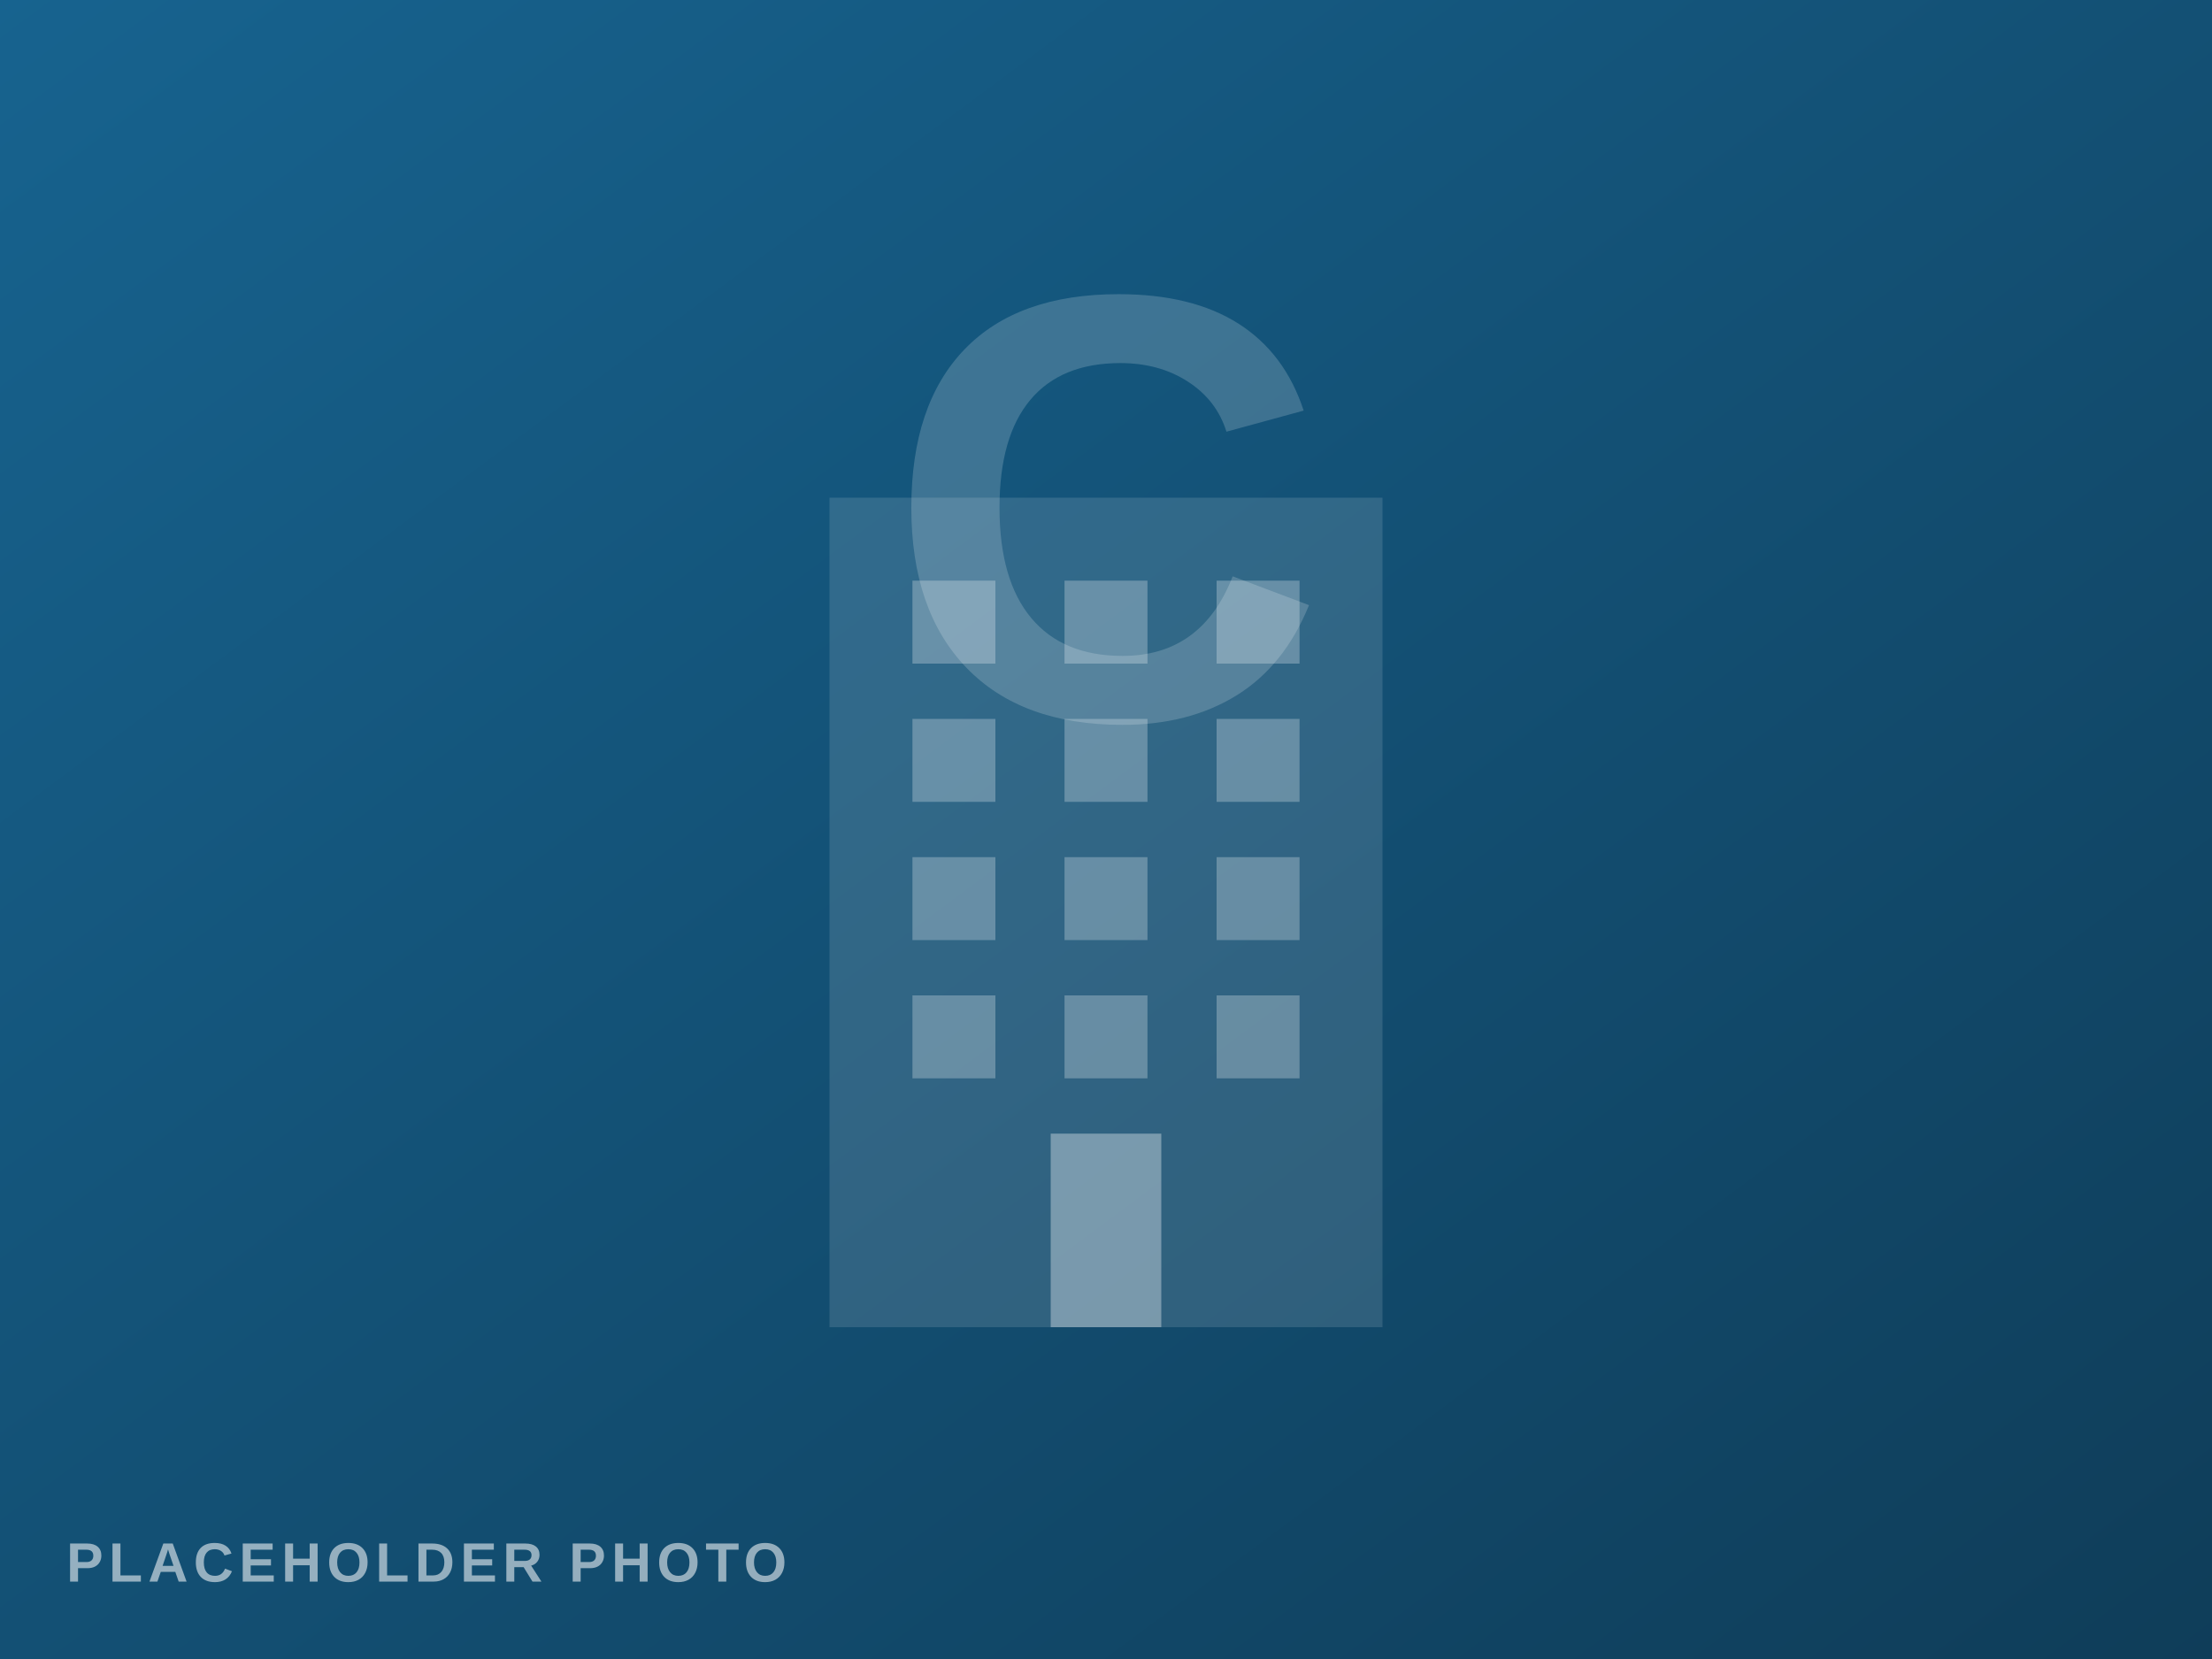
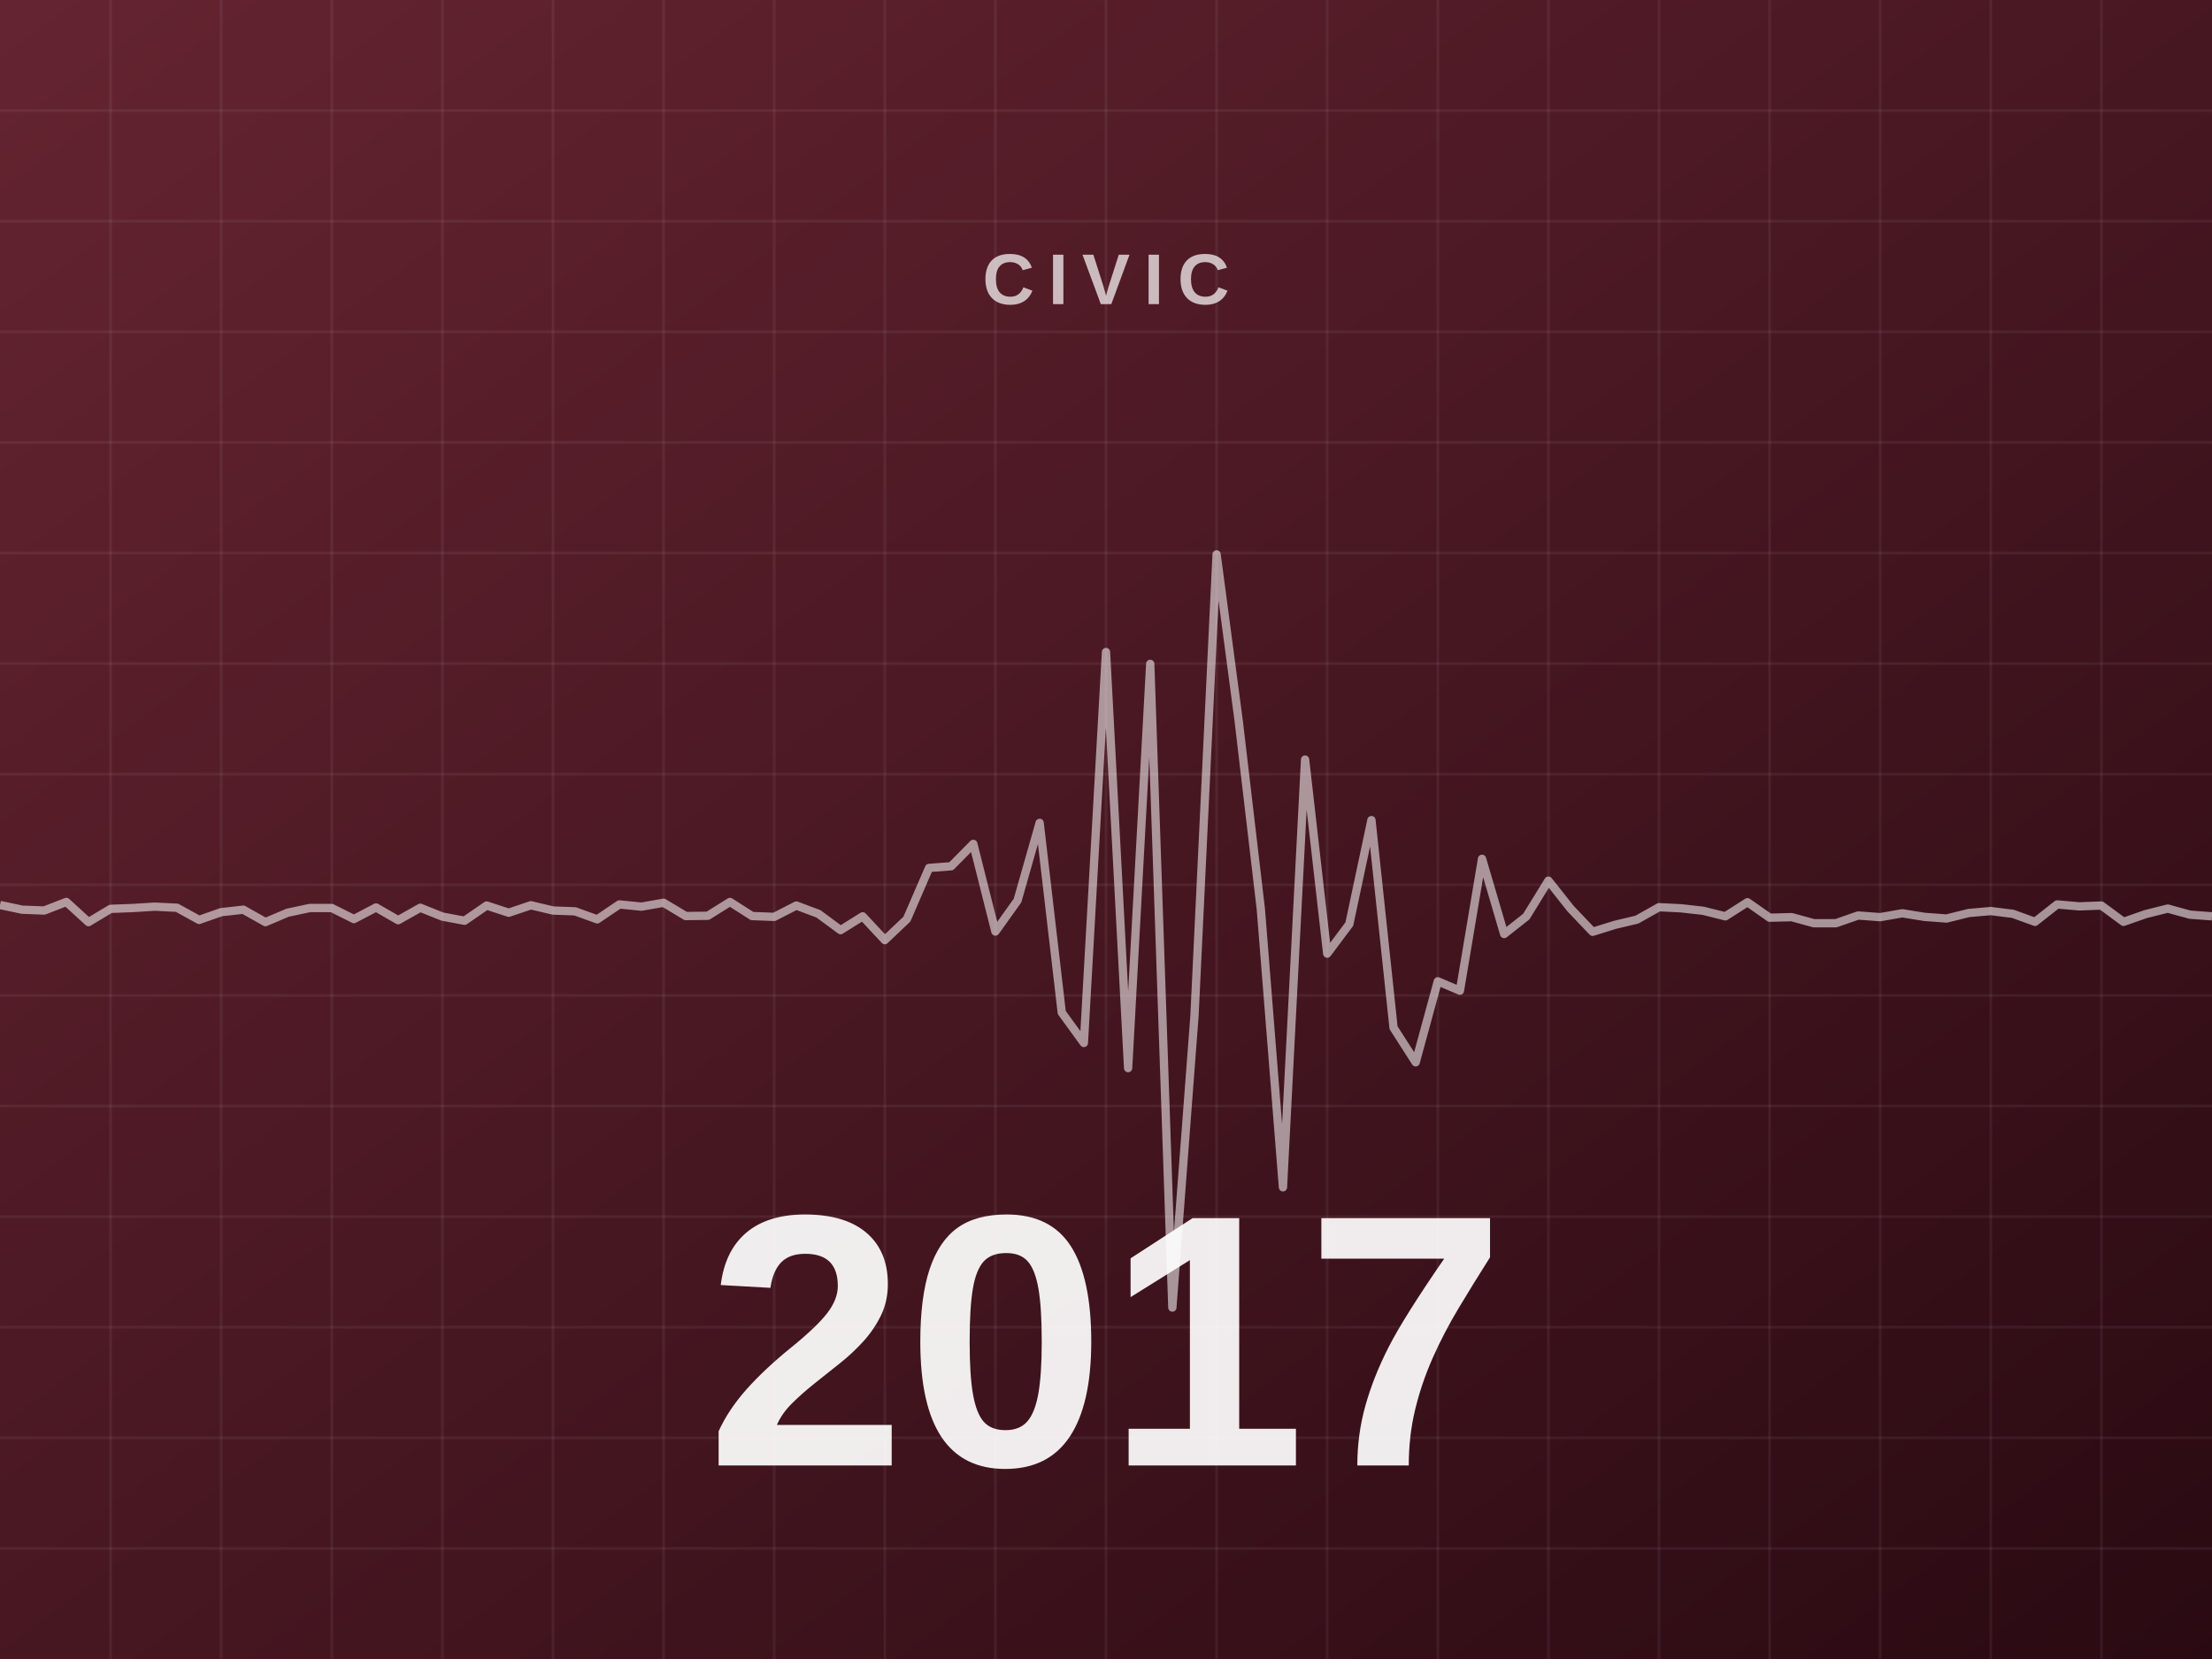
- <svg xmlns="http://www.w3.org/2000/svg" viewBox="0 0 800 600" role="img" aria-label="Placeholder image for Christchurch Justice and Emergency Services Precinct">
+ <svg xmlns="http://www.w3.org/2000/svg" viewBox="0 0 800 600" role="img" aria-label="Illustration for Christchurch Justice and Emergency Services Precinct">
  <defs>
    <linearGradient id="g-justice-precinct" x1="0" y1="0" x2="1" y2="1">
-       <stop offset="0" stop-color="#17638f" />
-       <stop offset="1" stop-color="#0f3d59" />
+       <stop offset="0" stop-color="#652431" />
+       <stop offset="1" stop-color="#2a0a12" />
    </linearGradient>
  </defs>
  <rect width="800" height="600" fill="url(#g-justice-precinct)" />
-   <g opacity="0.9">
-     <rect x="300" y="180" width="200" height="300" fill="white" fill-opacity="0.14" />
-     <rect x="330" y="210" width="30" height="30" fill="white" fill-opacity="0.3" />
-     <rect x="385" y="210" width="30" height="30" fill="white" fill-opacity="0.3" />
-     <rect x="440" y="210" width="30" height="30" fill="white" fill-opacity="0.3" />
-     <rect x="330" y="260" width="30" height="30" fill="white" fill-opacity="0.3" />
-     <rect x="385" y="260" width="30" height="30" fill="white" fill-opacity="0.3" />
-     <rect x="440" y="260" width="30" height="30" fill="white" fill-opacity="0.3" />
-     <rect x="330" y="310" width="30" height="30" fill="white" fill-opacity="0.3" />
-     <rect x="385" y="310" width="30" height="30" fill="white" fill-opacity="0.3" />
-     <rect x="440" y="310" width="30" height="30" fill="white" fill-opacity="0.3" />
-     <rect x="330" y="360" width="30" height="30" fill="white" fill-opacity="0.3" />
-     <rect x="385" y="360" width="30" height="30" fill="white" fill-opacity="0.3" />
-     <rect x="440" y="360" width="30" height="30" fill="white" fill-opacity="0.3" />
-     <rect x="380" y="410" width="40" height="70" fill="white" fill-opacity="0.4" />
+   <g stroke="white" stroke-opacity="0.06" stroke-width="1">
+     <line x1="40" y1="0" x2="40" y2="600" />
+     <line x1="80" y1="0" x2="80" y2="600" />
+     <line x1="120" y1="0" x2="120" y2="600" />
+     <line x1="160" y1="0" x2="160" y2="600" />
+     <line x1="200" y1="0" x2="200" y2="600" />
+     <line x1="240" y1="0" x2="240" y2="600" />
+     <line x1="280" y1="0" x2="280" y2="600" />
+     <line x1="320" y1="0" x2="320" y2="600" />
+     <line x1="360" y1="0" x2="360" y2="600" />
+     <line x1="400" y1="0" x2="400" y2="600" />
+     <line x1="440" y1="0" x2="440" y2="600" />
+     <line x1="480" y1="0" x2="480" y2="600" />
+     <line x1="520" y1="0" x2="520" y2="600" />
+     <line x1="560" y1="0" x2="560" y2="600" />
+     <line x1="600" y1="0" x2="600" y2="600" />
+     <line x1="640" y1="0" x2="640" y2="600" />
+     <line x1="680" y1="0" x2="680" y2="600" />
+     <line x1="720" y1="0" x2="720" y2="600" />
+     <line x1="760" y1="0" x2="760" y2="600" />
+     <line x1="0" y1="40" x2="800" y2="40" />
+     <line x1="0" y1="80" x2="800" y2="80" />
+     <line x1="0" y1="120" x2="800" y2="120" />
+     <line x1="0" y1="160" x2="800" y2="160" />
+     <line x1="0" y1="200" x2="800" y2="200" />
+     <line x1="0" y1="240" x2="800" y2="240" />
+     <line x1="0" y1="280" x2="800" y2="280" />
+     <line x1="0" y1="320" x2="800" y2="320" />
+     <line x1="0" y1="360" x2="800" y2="360" />
+     <line x1="0" y1="400" x2="800" y2="400" />
+     <line x1="0" y1="440" x2="800" y2="440" />
+     <line x1="0" y1="480" x2="800" y2="480" />
+     <line x1="0" y1="520" x2="800" y2="520" />
+     <line x1="0" y1="560" x2="800" y2="560" />
  </g>
-   <text x="400" y="260" text-anchor="middle" font-family="DM Sans, Arial, sans-serif" font-size="220" font-weight="900" fill="white" fill-opacity="0.18">C</text>
-   <text x="24" y="572" font-family="Arial, sans-serif" font-size="20" font-weight="700" letter-spacing="2" fill="white" fill-opacity="0.55">PLACEHOLDER PHOTO</text>
+   <polyline points="0,327.3 8,329.0 16,329.3 24,326.2 32,333.5 40,328.7 48,328.4 56,327.9 64,328.3 72,332.7 80,329.9 88,329.0 96,333.5 104,330.1 112,328.4 120,328.4 128,332.4 136,328.2 144,332.8 152,328.3 160,331.5 168,333.0 176,327.5 184,330.1 192,327.4 200,329.3 208,329.6 216,332.5 224,327.1 232,327.9 240,326.5 248,331.3 256,331.2 264,326.2 272,331.3 280,331.6 288,327.5 296,330.5 304,336.4 312,331.4 320,340.0 328,332.4 336,313.9 344,313.3 352,305.2 360,336.9 368,325.7 376,297.6 384,366.2 392,377.2 400,235.8 408,386.3 416,240.1 424,472.9 432,367.4 440,200.5 448,260.8 456,328.8 464,429.4 472,274.7 480,344.9 488,334.2 496,296.6 504,371.7 512,384.2 520,354.9 528,358.3 536,310.6 544,337.8 552,331.5 560,318.5 568,328.6 576,337.0 584,334.5 592,332.6 600,328.1 608,328.5 616,329.4 624,331.4 632,326.3 640,331.9 648,331.7 656,333.9 664,333.9 672,331.1 680,331.7 688,330.3 696,331.6 704,332.2 712,330.2 720,329.5 728,330.5 736,333.4 744,327.1 752,327.8 760,327.5 768,333.4 776,330.6 784,328.6 792,330.8 800,331.4" fill="none" stroke="white" stroke-opacity="0.55" stroke-width="3" stroke-linejoin="round" />
+   <text x="400" y="110" text-anchor="middle" font-family="Montserrat, Arial, Helvetica, sans-serif" font-size="26" font-weight="700" letter-spacing="5" fill="white" fill-opacity="0.7">CIVIC</text>
+   <text x="400" y="530" text-anchor="middle" font-family="Montserrat, Arial, Helvetica, sans-serif" font-size="130" font-weight="800" fill="white" fill-opacity="0.92">2017</text>
</svg>
